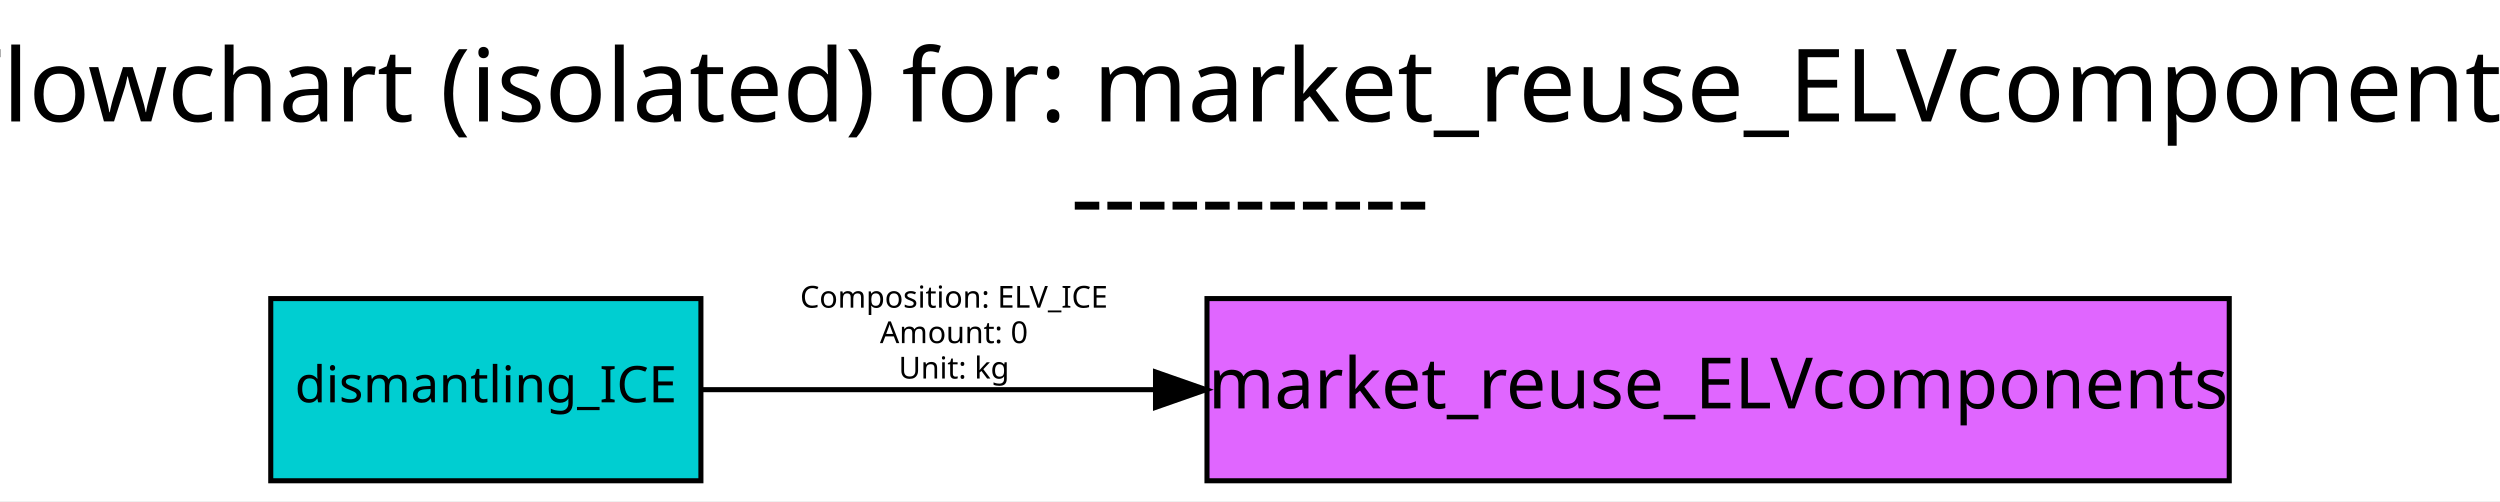
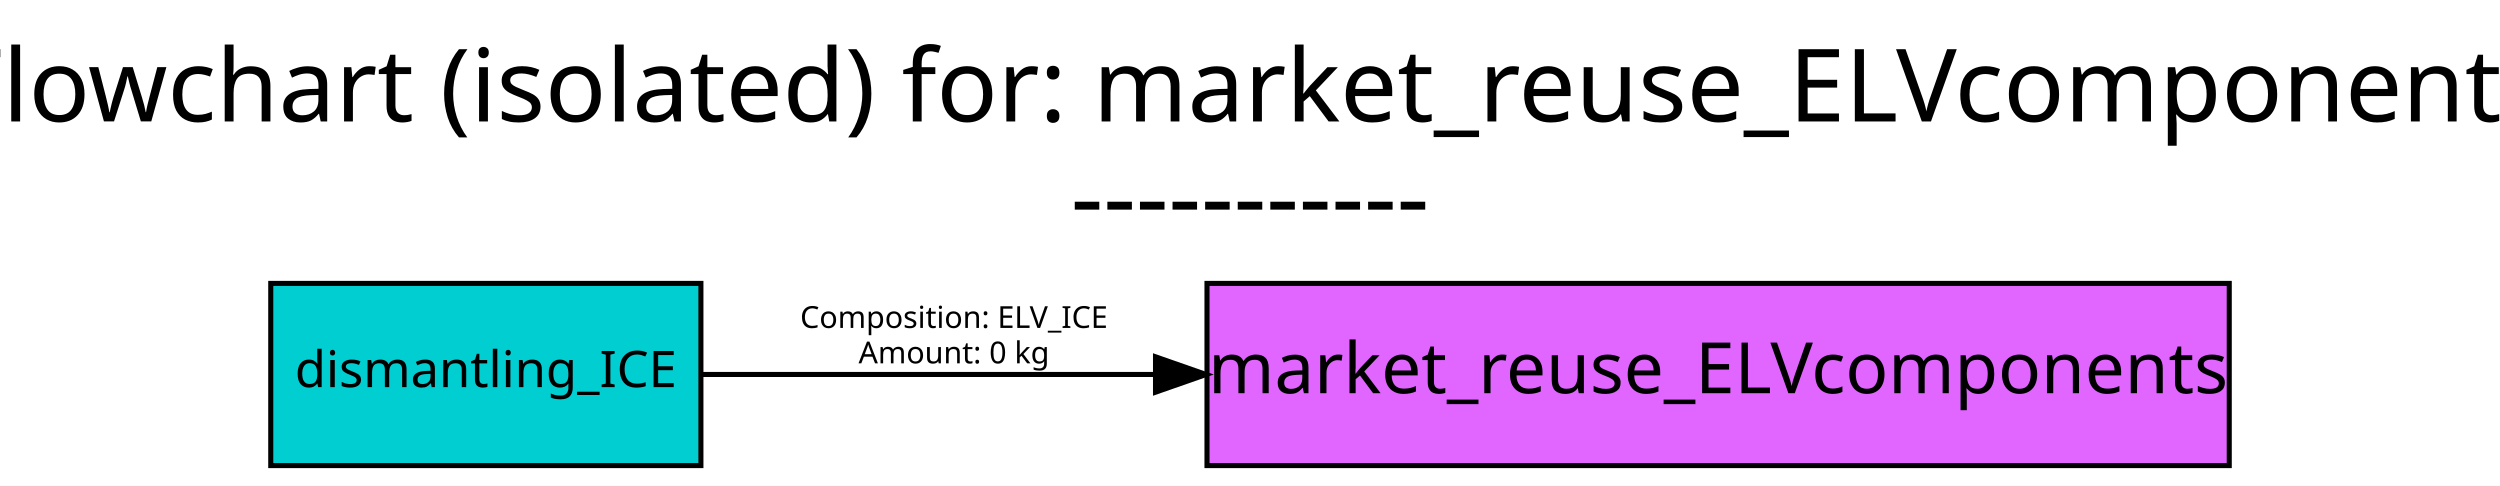
- <svg xmlns="http://www.w3.org/2000/svg" width="494pt" height="99pt" viewBox="0.00 0.00 494.00 99.00">
-   <g id="graph0" class="graph" transform="scale(1 1) rotate(0) translate(4 95)">
-     <polygon fill="white" stroke="transparent" points="-4,4 -4,-95 490,-95 490,4 -4,4" />
-     <text text-anchor="middle" x="243" y="-71" font-family="Cabin" font-size="20.00">Flowchart (isolated) for: market_reuse_ELVcomponents</text>
-     <text text-anchor="middle" x="243" y="-49" font-family="Cabin" font-size="20.00">-----------</text>
+ <svg xmlns="http://www.w3.org/2000/svg" width="494pt" height="96pt" viewBox="0.00 0.00 494.00 96.00">
+   <g id="graph0" class="graph" transform="scale(1 1) rotate(0) translate(4 92)">
+     <polygon fill="white" stroke="transparent" points="-4,4 -4,-92 490,-92 490,4 -4,4" />
+     <text text-anchor="middle" x="243" y="-68" font-family="Cabin" font-size="20.00">Flowchart (isolated) for: market_reuse_ELVcomponents</text>
+     <text text-anchor="middle" x="243" y="-46" font-family="Cabin" font-size="20.00">-----------</text>
    <g id="node1" class="node">
      <polygon fill="#e066ff" stroke="black" points="436.5,-36 234.5,-36 234.5,0 436.5,0 436.5,-36" />
      <text text-anchor="middle" x="335.5" y="-14.3" font-family="Cabin" font-size="14.00">market_reuse_ELVcomponents</text>
    </g>
    <g id="node2" class="node">
      <polygon fill="darkturquoise" stroke="black" points="134.5,-36 49.5,-36 49.5,0 134.5,0 134.5,-36" />
      <text text-anchor="middle" x="92" y="-15.5" font-family="Cabin" font-size="10.00">dismantling_ICE</text>
    </g>
    <g id="edge1" class="edge">
      <path fill="none" stroke="black" d="M134.52,-18C159.34,-18 192.16,-18 224.03,-18" />
      <polygon fill="black" stroke="black" points="224.33,-21.5 234.33,-18 224.33,-14.5 224.33,-21.5" />
-       <text text-anchor="middle" x="184.5" y="-34.2" font-family="Cabin" font-size="6.00">Composition: ELV_ICE</text>
-       <text text-anchor="middle" x="184.5" y="-27.2" font-family="Cabin" font-size="6.00">Amount: 0 </text>
-       <text text-anchor="middle" x="184.5" y="-20.2" font-family="Cabin" font-size="6.00">Unit: kg</text>
+       <text text-anchor="middle" x="184.5" y="-27.2" font-family="Cabin" font-size="6.00">Composition: ELV_ICE</text>
+       <text text-anchor="middle" x="184.5" y="-20.2" font-family="Cabin" font-size="6.00">Amount: 0 kg</text>
    </g>
  </g>
</svg>
